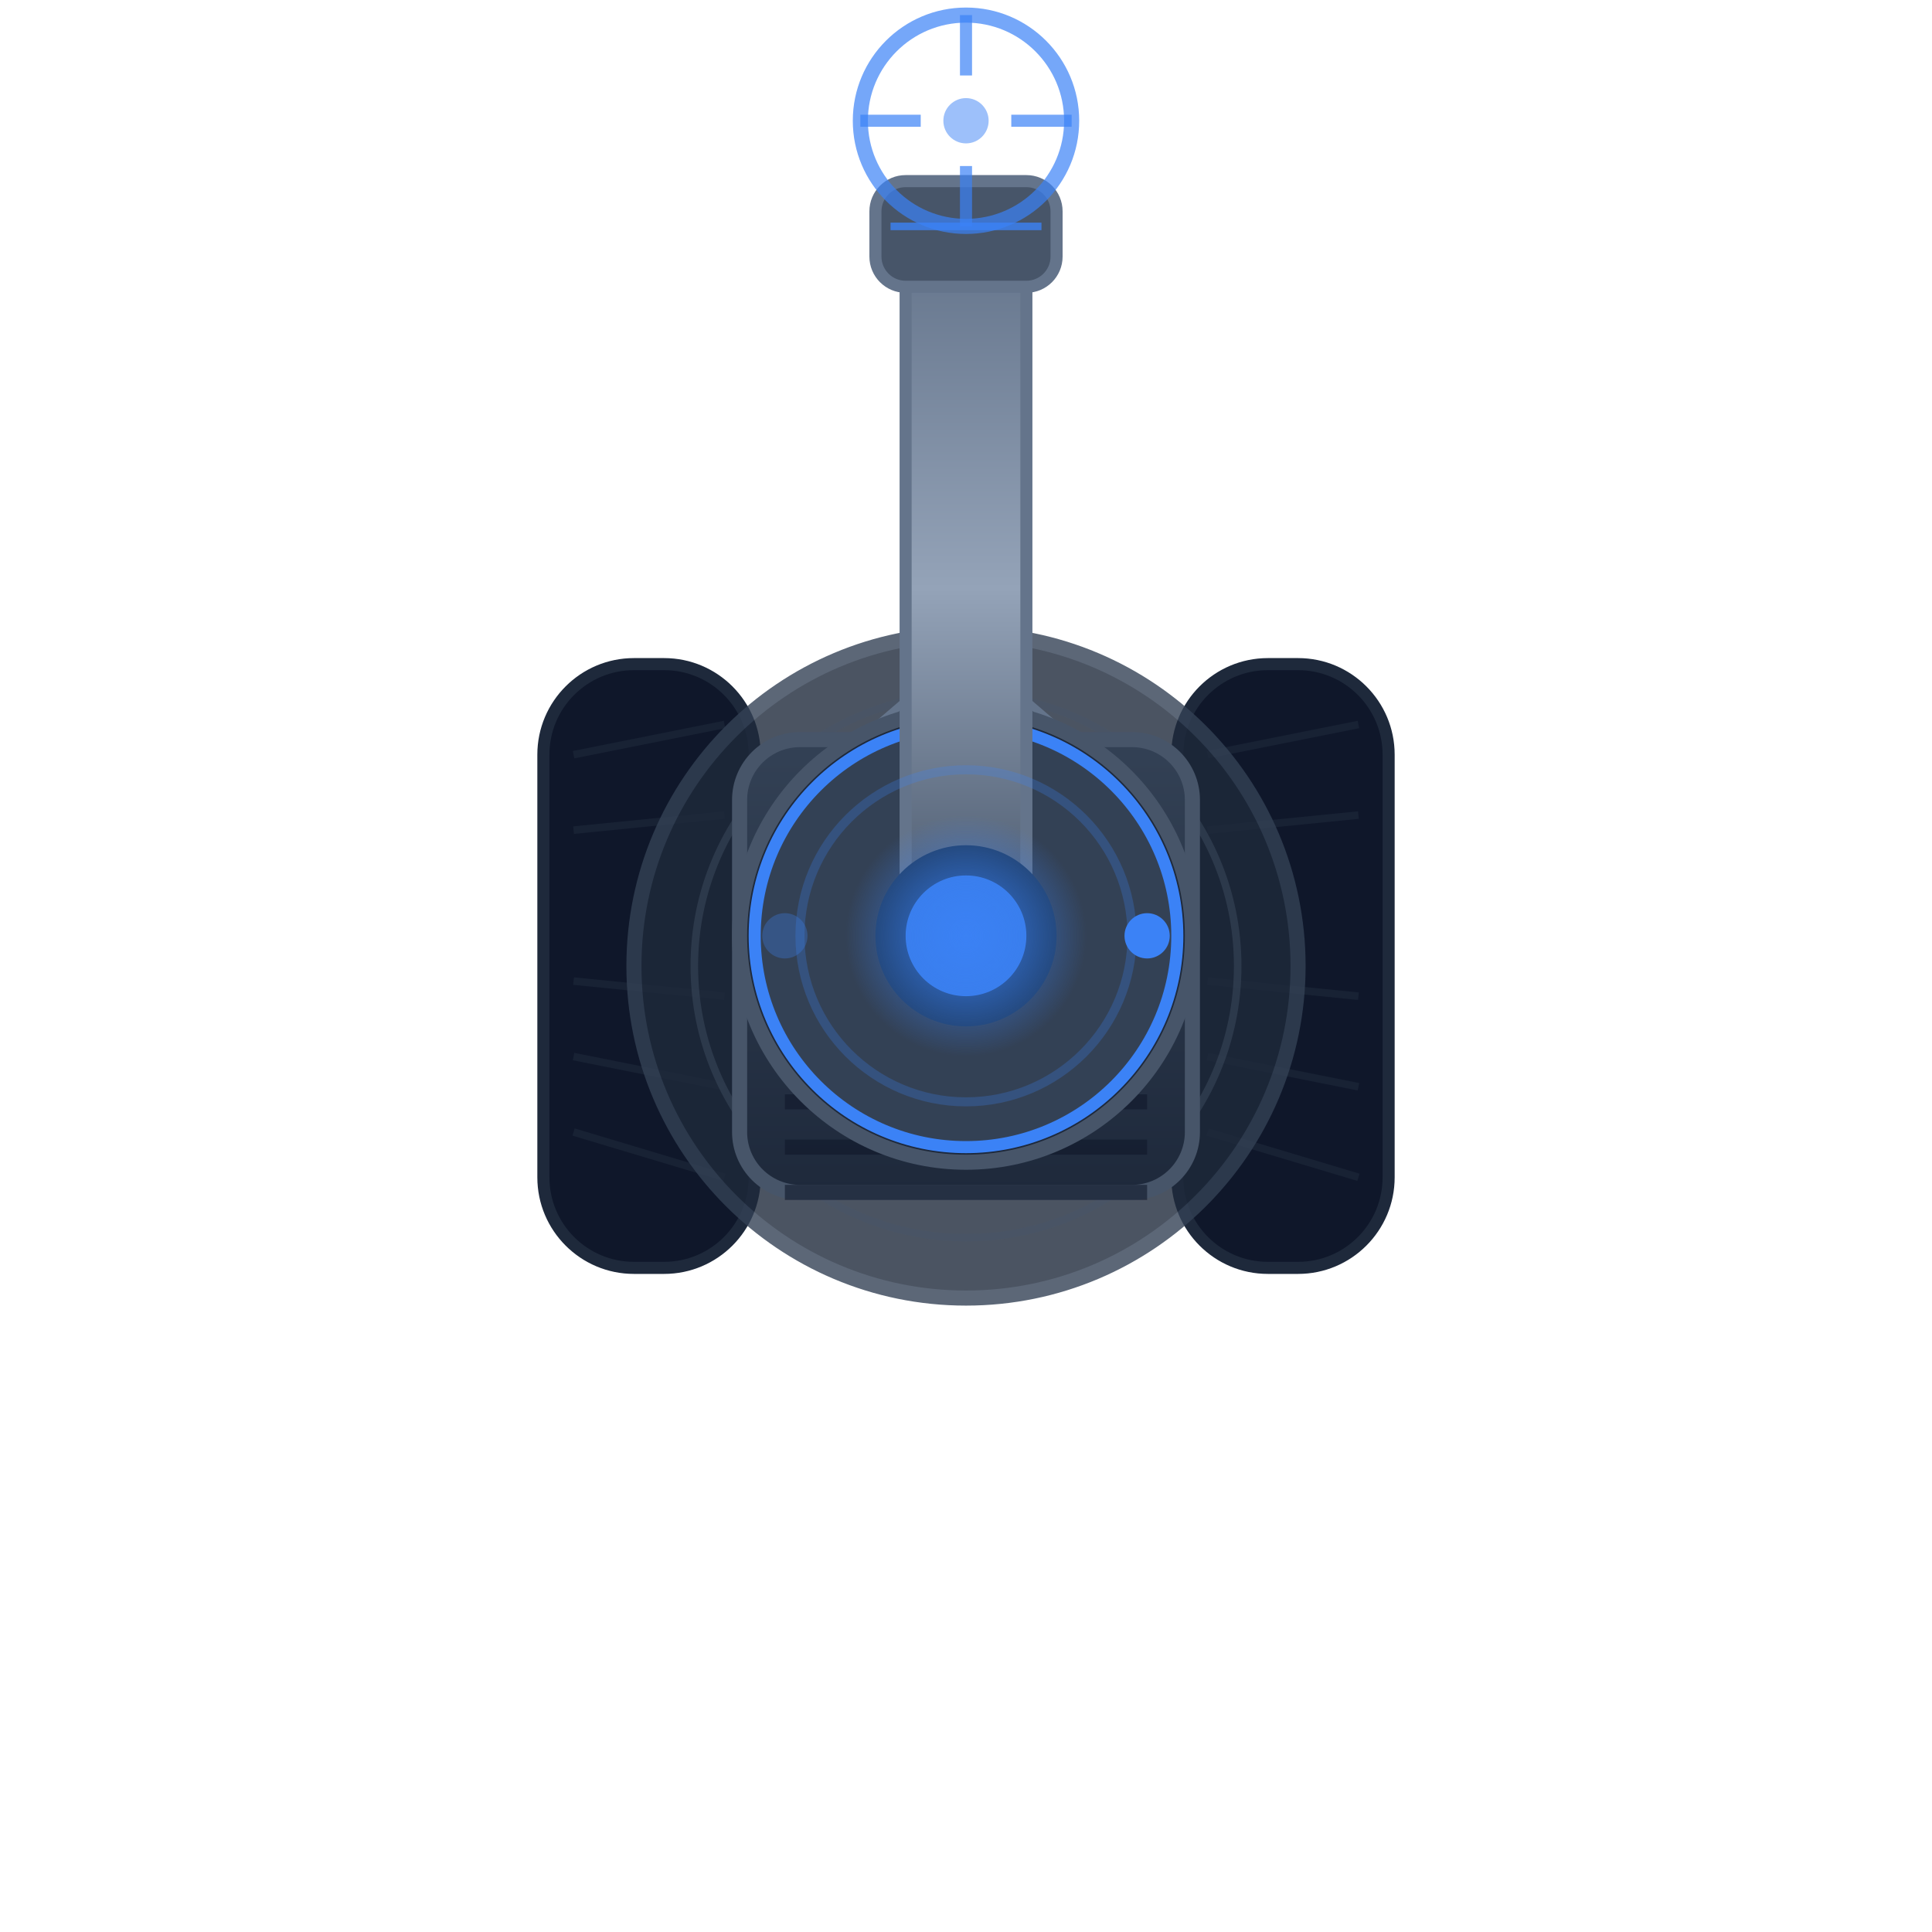
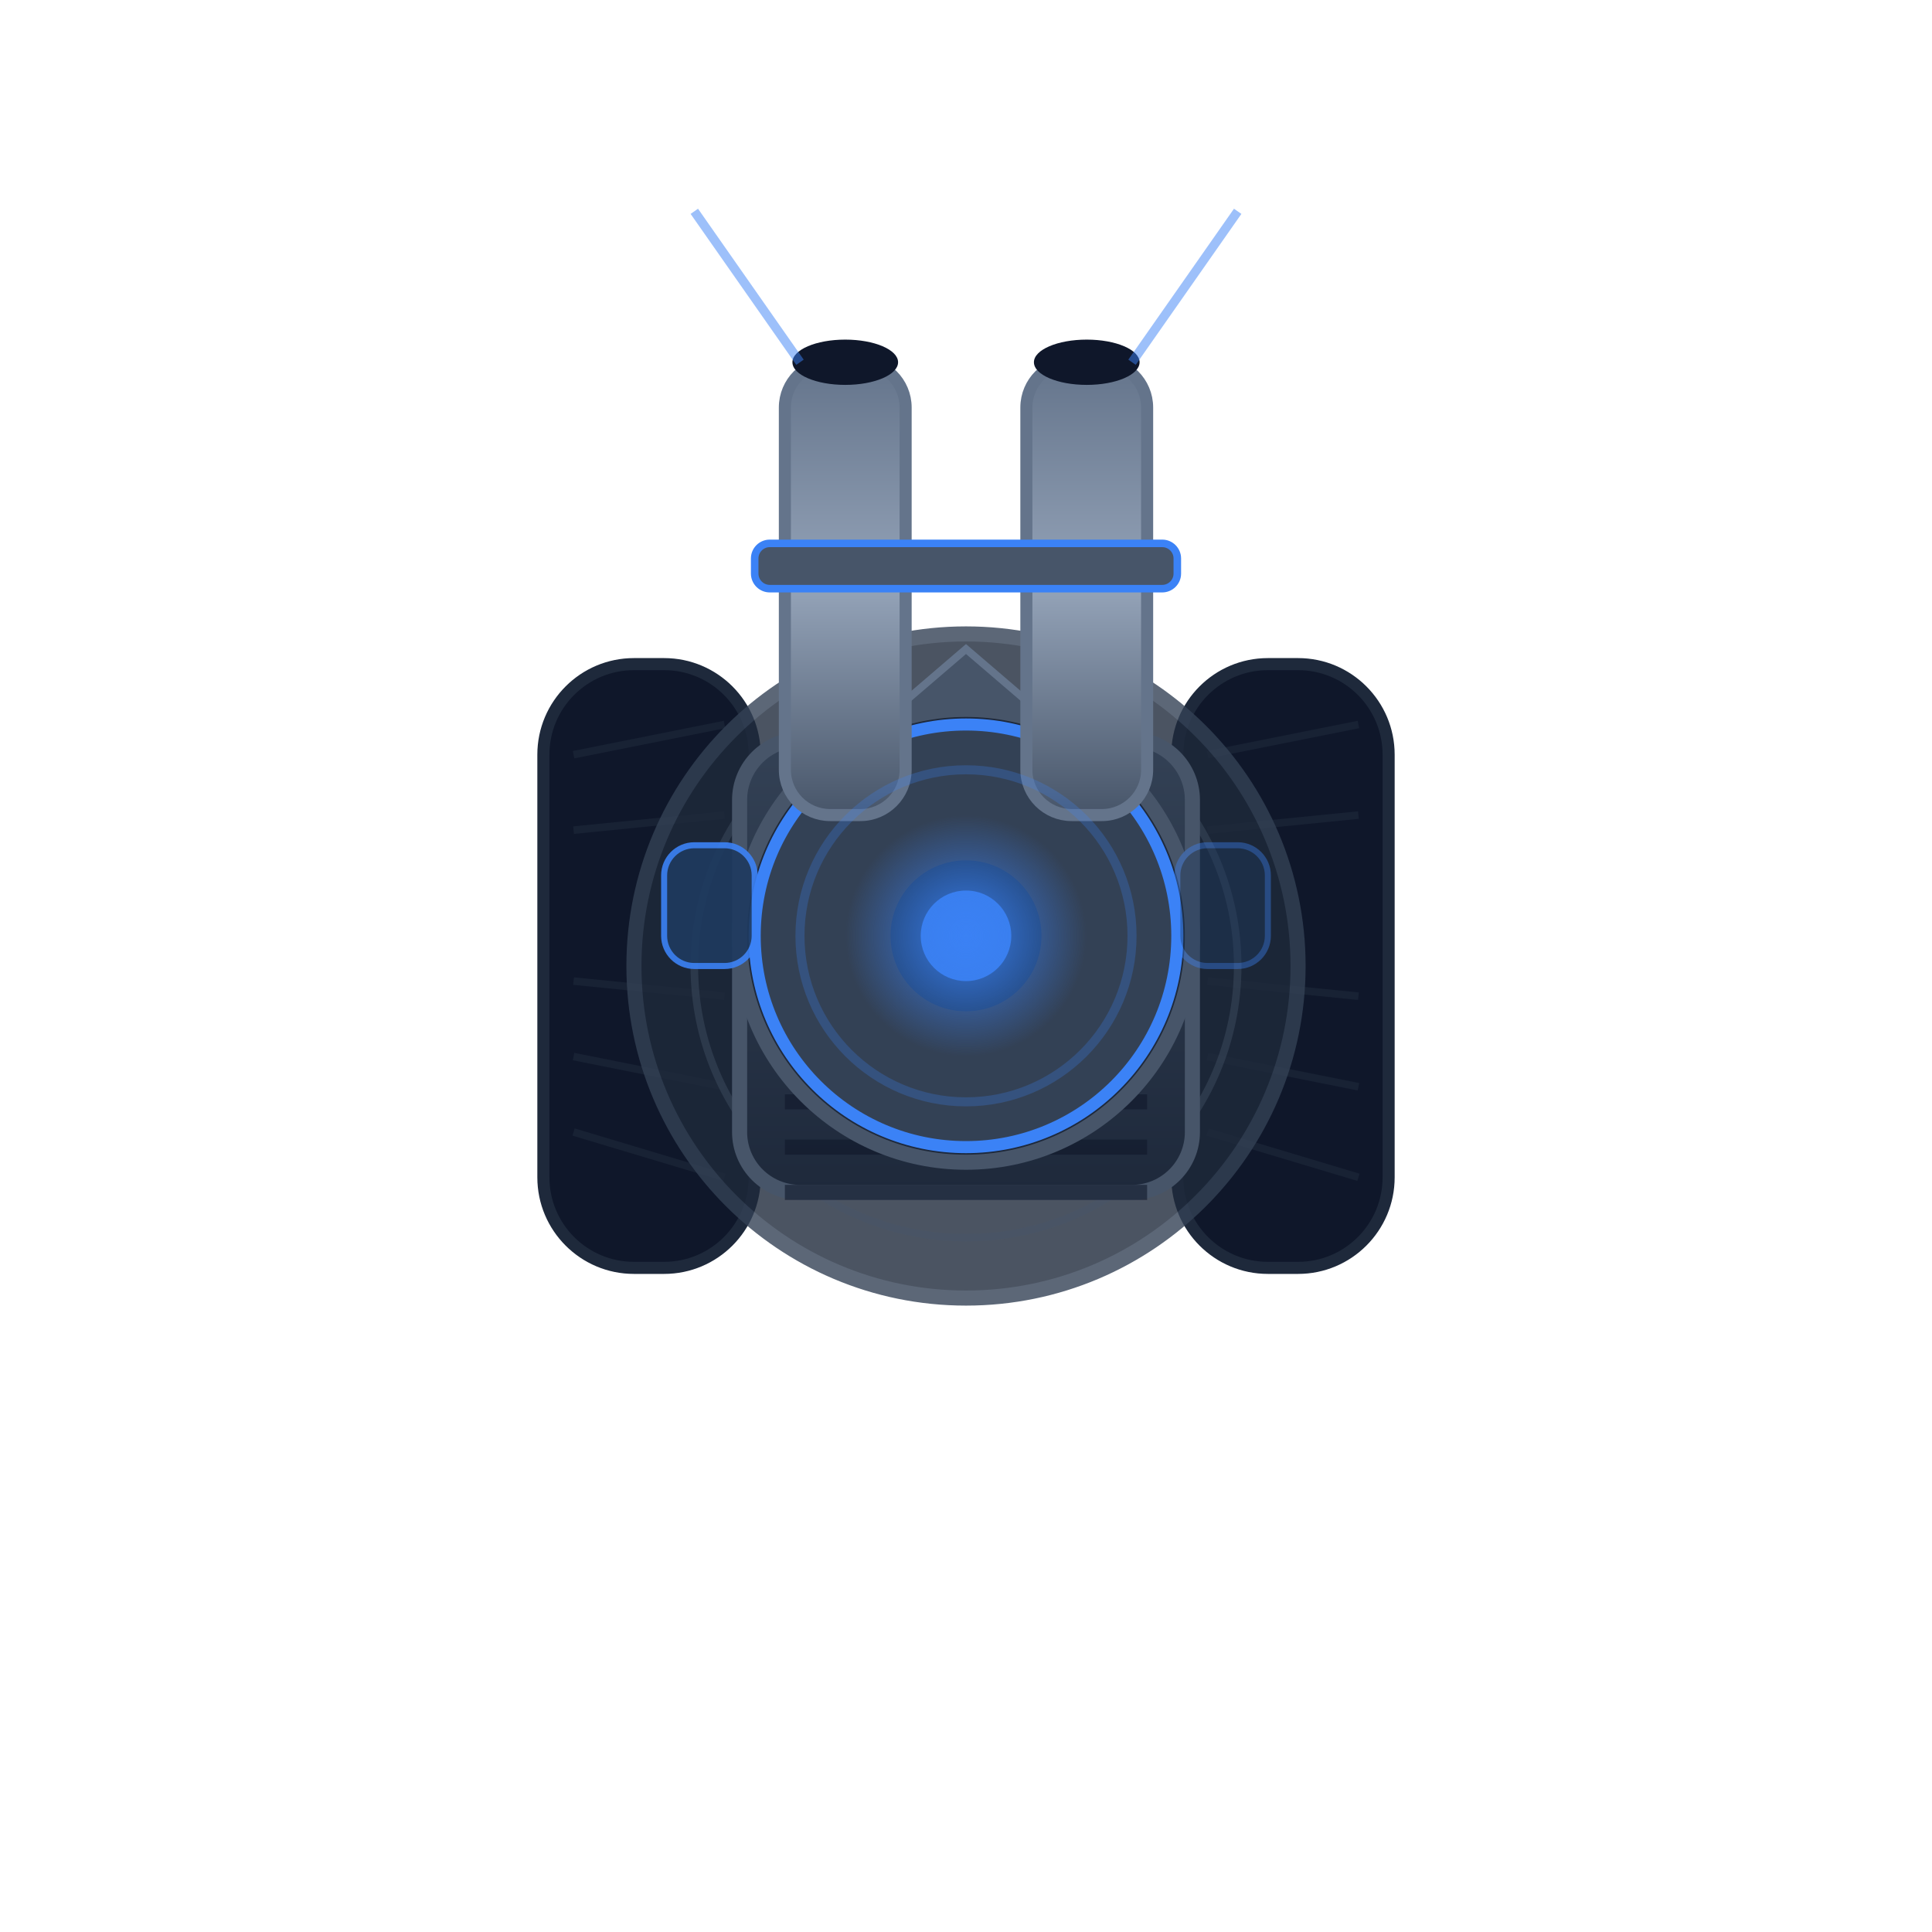
<svg xmlns="http://www.w3.org/2000/svg" viewBox="0 0 128 128">
  <defs>
-     <linearGradient id="sen-hull" x1="0" y1="0" x2="0" y2="1">
+     <linearGradient id="fal-hull" x1="0" y1="0" x2="0" y2="1">
      <stop offset="0%" stop-color="#334155" />
      <stop offset="100%" stop-color="#1e293b" />
    </linearGradient>
-     <linearGradient id="sen-barrel" x1="0" y1="1" x2="0" y2="0">
+     <linearGradient id="fal-barrel" x1="0" y1="1" x2="0" y2="0">
      <stop offset="0%" stop-color="#475569" />
      <stop offset="50%" stop-color="#94a3b8" />
      <stop offset="100%" stop-color="#64748b" />
    </linearGradient>
-     <radialGradient id="sen-glow" cx="50%" cy="50%" r="50%">
+     <radialGradient id="fal-glow" cx="50%" cy="50%" r="50%">
      <stop offset="0%" stop-color="#3b82f6" stop-opacity="0.9" />
      <stop offset="100%" stop-color="#3b82f6" stop-opacity="0" />
    </radialGradient>
  </defs>
  <rect x="36" y="44" width="14" height="40" rx="6" fill="#0f172a" stroke="#1e293b" stroke-width="0.8" />
  <line x1="38" y1="50" x2="48" y2="48" stroke="#1e293b" stroke-width="0.5" opacity="0.6" />
  <line x1="38" y1="55" x2="48" y2="54" stroke="#1e293b" stroke-width="0.5" opacity="0.6" />
  <line x1="38" y1="65" x2="48" y2="66" stroke="#1e293b" stroke-width="0.5" opacity="0.6" />
  <line x1="38" y1="70" x2="48" y2="72" stroke="#1e293b" stroke-width="0.5" opacity="0.6" />
  <line x1="38" y1="75" x2="48" y2="78" stroke="#1e293b" stroke-width="0.5" opacity="0.6" />
  <rect x="78" y="44" width="14" height="40" rx="6" fill="#0f172a" stroke="#1e293b" stroke-width="0.8" />
  <line x1="80" y1="50" x2="90" y2="48" stroke="#1e293b" stroke-width="0.5" opacity="0.6" />
  <line x1="80" y1="55" x2="90" y2="54" stroke="#1e293b" stroke-width="0.5" opacity="0.6" />
  <line x1="80" y1="65" x2="90" y2="66" stroke="#1e293b" stroke-width="0.5" opacity="0.6" />
  <line x1="80" y1="70" x2="90" y2="72" stroke="#1e293b" stroke-width="0.5" opacity="0.6" />
  <line x1="80" y1="75" x2="90" y2="78" stroke="#1e293b" stroke-width="0.5" opacity="0.6" />
  <circle cx="64" cy="64" r="22" fill="#1e293b" stroke="#334155" stroke-width="1" opacity="0.8" />
  <circle cx="64" cy="64" r="18" fill="none" stroke="#475569" stroke-width="0.5" opacity="0.4" />
-   <rect x="49" y="49" width="30" height="30" rx="4" fill="url(#sen-hull)" stroke="#475569" stroke-width="1" />
+   <rect x="49" y="49" width="30" height="30" rx="4" fill="url(#fal-hull)" stroke="#475569" stroke-width="1" />
  <polygon points="57,49 64,43 71,49" fill="#475569" stroke="#64748b" stroke-width="0.5" />
  <line x1="52" y1="73" x2="76" y2="73" stroke="#0f172a" stroke-width="1" opacity="0.6" />
  <line x1="52" y1="76" x2="76" y2="76" stroke="#0f172a" stroke-width="1" opacity="0.6" />
  <line x1="52" y1="79" x2="76" y2="79" stroke="#0f172a" stroke-width="1" opacity="0.6" />
  <circle cx="64" cy="62" r="15" fill="#1e293b" stroke="#475569" stroke-width="1" />
  <circle cx="64" cy="62" r="14" fill="#334155" stroke="#3b82f6" stroke-width="0.8" />
-   <rect x="60" y="16" width="8" height="46" rx="2" fill="url(#sen-barrel)" stroke="#64748b" stroke-width="0.8" />
-   <rect x="58" y="12" width="12" height="7" rx="2" fill="#475569" stroke="#64748b" stroke-width="0.8" />
-   <line x1="59" y1="15" x2="69" y2="15" stroke="#3b82f6" stroke-width="0.5" opacity="0.8" />
-   <circle cx="64" cy="8" r="7" fill="none" stroke="#3b82f6" stroke-width="1" opacity="0.7" />
-   <line x1="64" y1="1" x2="64" y2="5" stroke="#3b82f6" stroke-width="0.8" opacity="0.7" />
-   <line x1="64" y1="11" x2="64" y2="15" stroke="#3b82f6" stroke-width="0.8" opacity="0.7" />
-   <line x1="57" y1="8" x2="61" y2="8" stroke="#3b82f6" stroke-width="0.8" opacity="0.7" />
-   <line x1="67" y1="8" x2="71" y2="8" stroke="#3b82f6" stroke-width="0.8" opacity="0.7" />
-   <circle cx="64" cy="8" r="1.5" fill="#3b82f6" opacity="0.5" />
-   <circle cx="64" cy="62" r="6" fill="#1e3a5f" />
-   <circle cx="64" cy="62" r="4" fill="#3b82f6" opacity="0.9" />
-   <circle cx="64" cy="62" r="8" fill="url(#sen-glow)" />
+   <rect x="52" y="24" width="8" height="30" rx="3" fill="url(#fal-barrel)" stroke="#64748b" stroke-width="0.8" />
+   <rect x="68" y="24" width="8" height="30" rx="3" fill="url(#fal-barrel)" stroke="#64748b" stroke-width="0.8" />
+   <rect x="50" y="36" width="28" height="3" rx="1" fill="#475569" stroke="#3b82f6" stroke-width="0.5" />
+   <ellipse cx="56" cy="24" rx="3.5" ry="1.5" fill="#0f172a" />
+   <ellipse cx="72" cy="24" rx="3.5" ry="1.5" fill="#0f172a" />
+   <line x1="53" y1="24" x2="46" y2="14" stroke="#3b82f6" stroke-width="0.6" opacity="0.5" />
+   <line x1="75" y1="24" x2="82" y2="14" stroke="#3b82f6" stroke-width="0.6" opacity="0.5" />
+   <rect x="44" y="56" width="6" height="8" rx="2" fill="#1e3a5f" stroke="#3b82f6" stroke-width="0.4" opacity="0.9" />
+   <rect x="78" y="56" width="6" height="8" rx="2" fill="#1e3a5f" stroke="#3b82f6" stroke-width="0.4" opacity="0.4" />
+   <circle cx="64" cy="62" r="5" fill="#1e3a5f" />
+   <circle cx="64" cy="62" r="3" fill="#3b82f6" opacity="0.9" />
+   <circle cx="64" cy="62" r="8" fill="url(#fal-glow)" />
  <circle cx="64" cy="62" r="11" fill="none" stroke="#3b82f6" stroke-width="0.6" opacity="0.25" />
-   <circle cx="52" cy="62" r="1.5" fill="#3b82f6" opacity="0.3" />
-   <circle cx="76" cy="62" r="1.5" fill="#3b82f6" opacity="1.0" />
</svg>
